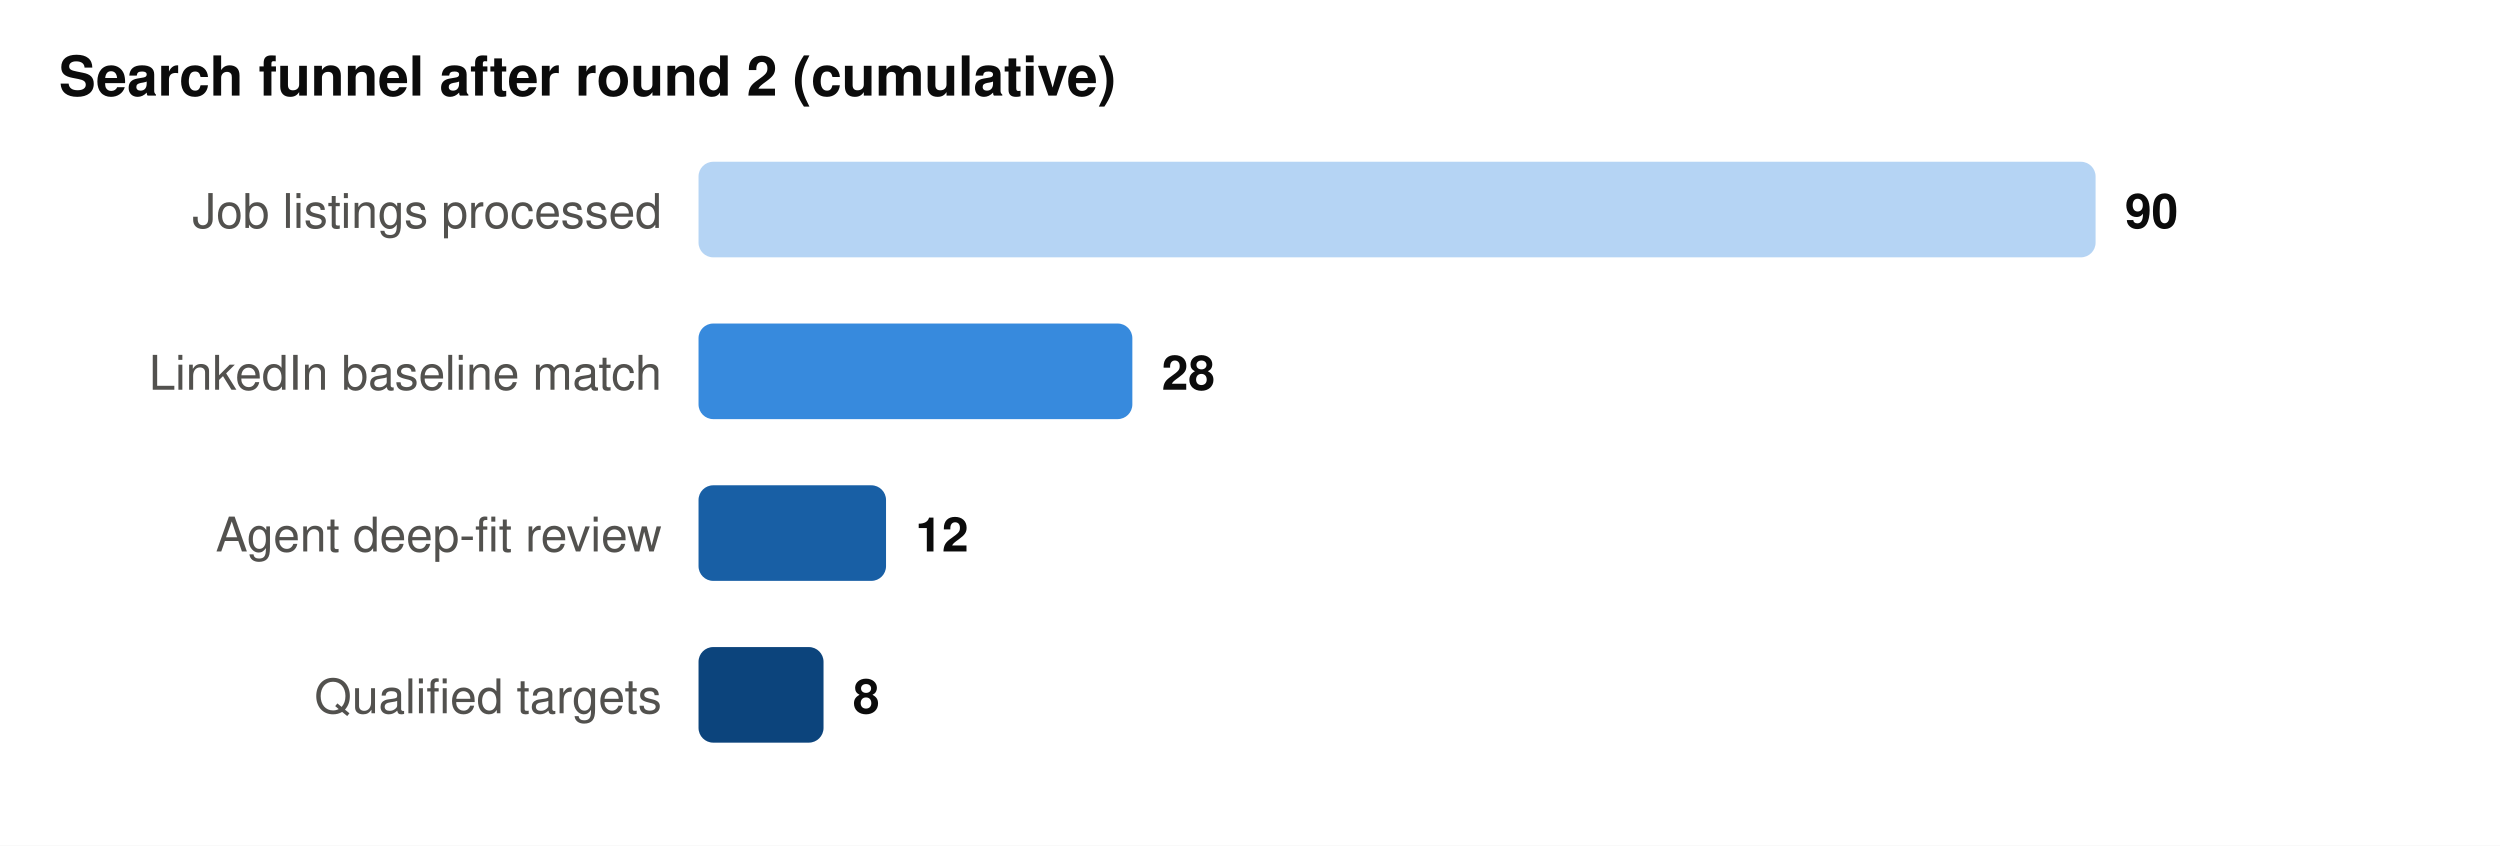
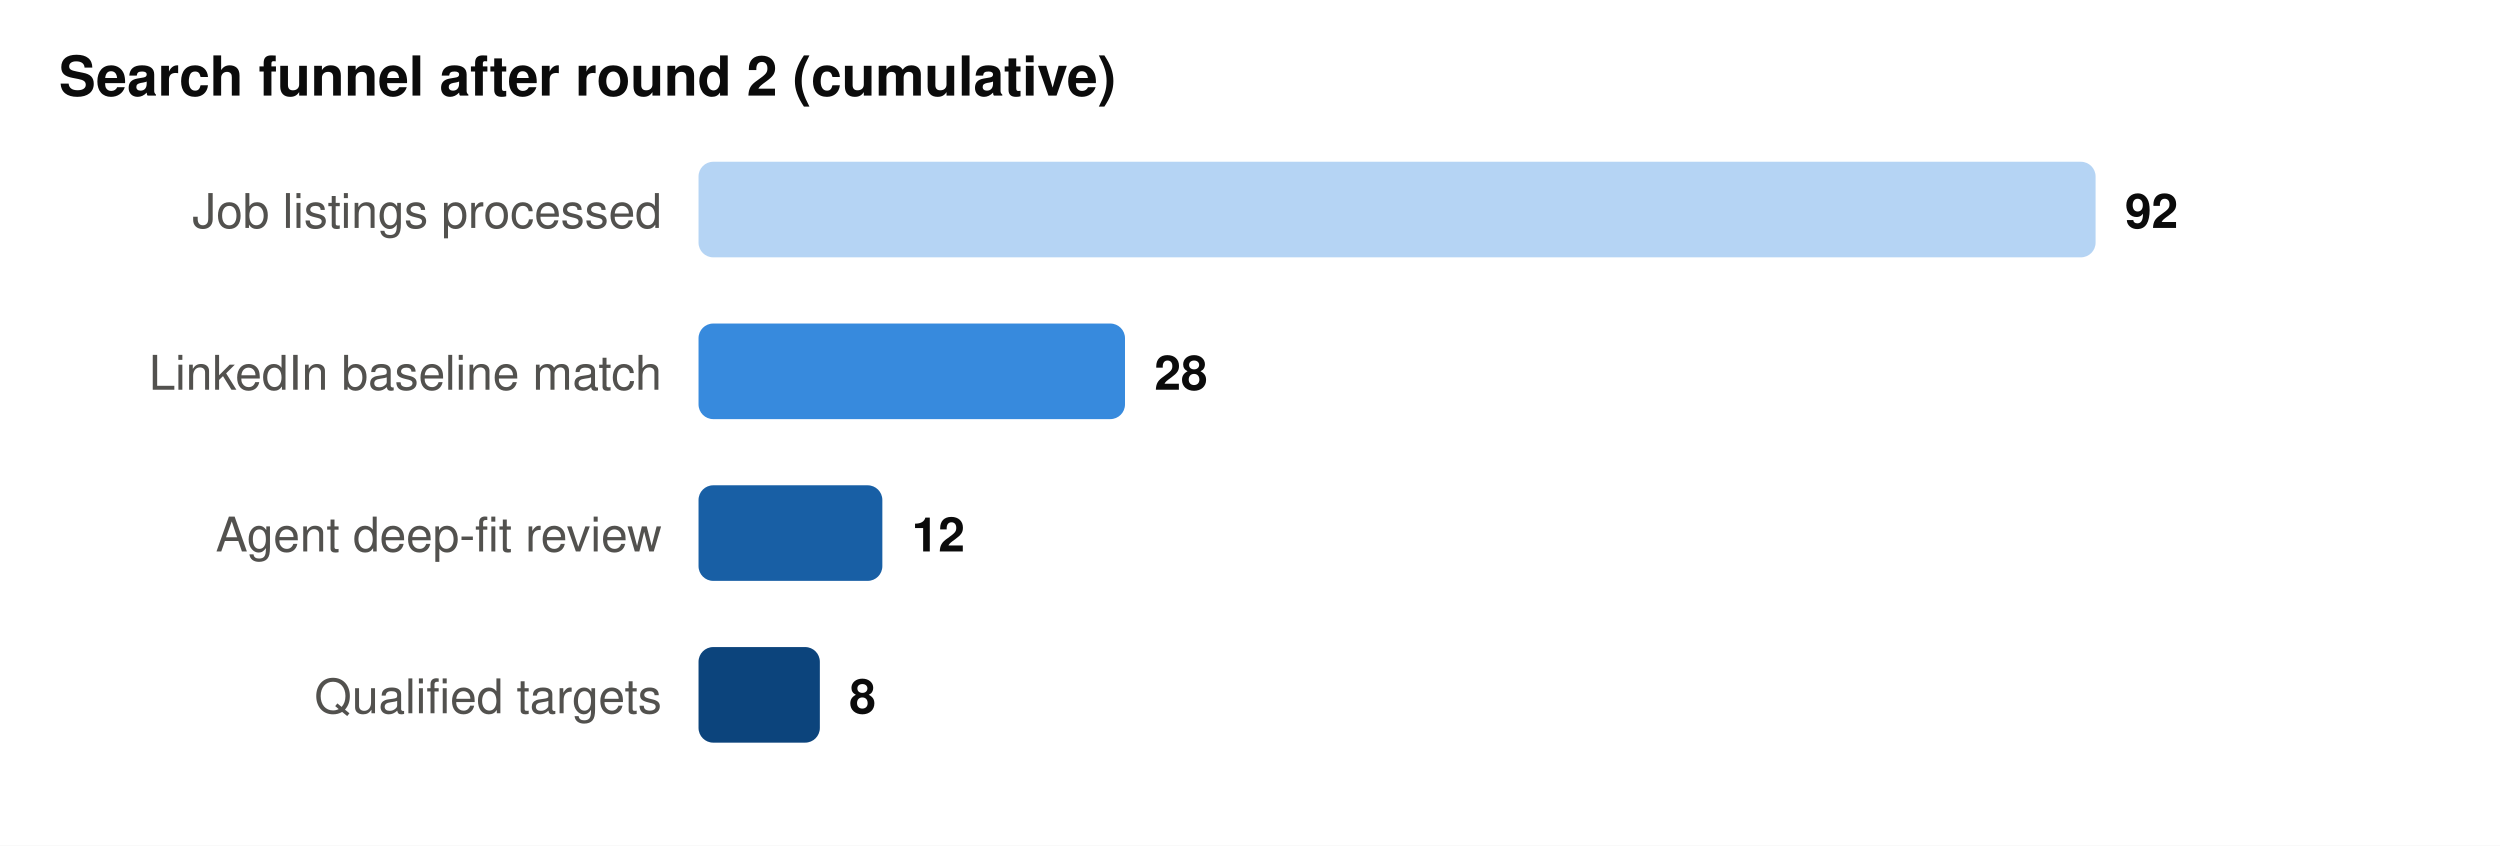
<svg xmlns="http://www.w3.org/2000/svg" width="680" height="230" viewBox="0 0 680 230" font-family="Segoe UI, Helvetica, Arial, sans-serif" role="img">
  <rect width="680" height="230" fill="#FFFFFF" />
  <text x="16" y="26" font-size="15" font-weight="600" fill="#0B0B0B">Search funnel after round 2 (cumulative)</text>
  <text x="180" y="62.0" font-size="13" fill="#52514E" text-anchor="end">Job listings processed</text>
  <rect x="190" y="44" width="380" height="26" rx="4" fill="#B5D4F4" />
  <text x="578" y="62.0" font-size="13" fill="#0B0B0B">
-     <tspan font-weight="600">90</tspan>
+     <tspan font-weight="600">92</tspan>
  </text>
  <text x="180" y="106.0" font-size="13" fill="#52514E" text-anchor="end">LinkedIn baseline match</text>
-   <rect x="190" y="88" width="118" height="26" rx="4" fill="#378ADD" />
-   <text x="316" y="106.0" font-size="13" fill="#0B0B0B">
+   <rect x="190" y="88" width="116" height="26" rx="4" fill="#378ADD" />
+   <text x="314" y="106.0" font-size="13" fill="#0B0B0B">
    <tspan font-weight="600">28</tspan>
  </text>
  <text x="180" y="150.0" font-size="13" fill="#52514E" text-anchor="end">Agent deep-fit review</text>
-   <rect x="190" y="132" width="51" height="26" rx="4" fill="#185FA5" />
-   <text x="249" y="150.0" font-size="13" fill="#0B0B0B">
+   <rect x="190" y="132" width="50" height="26" rx="4" fill="#185FA5" />
+   <text x="248" y="150.0" font-size="13" fill="#0B0B0B">
    <tspan font-weight="600">12</tspan>
  </text>
  <text x="180" y="194.0" font-size="13" fill="#52514E" text-anchor="end">Qualified targets</text>
-   <rect x="190" y="176" width="34" height="26" rx="4" fill="#0C447C" />
-   <text x="232" y="194.0" font-size="13" fill="#0B0B0B">
+   <rect x="190" y="176" width="33" height="26" rx="4" fill="#0C447C" />
+   <text x="231" y="194.0" font-size="13" fill="#0B0B0B">
    <tspan font-weight="600">8</tspan>
  </text>
</svg>
